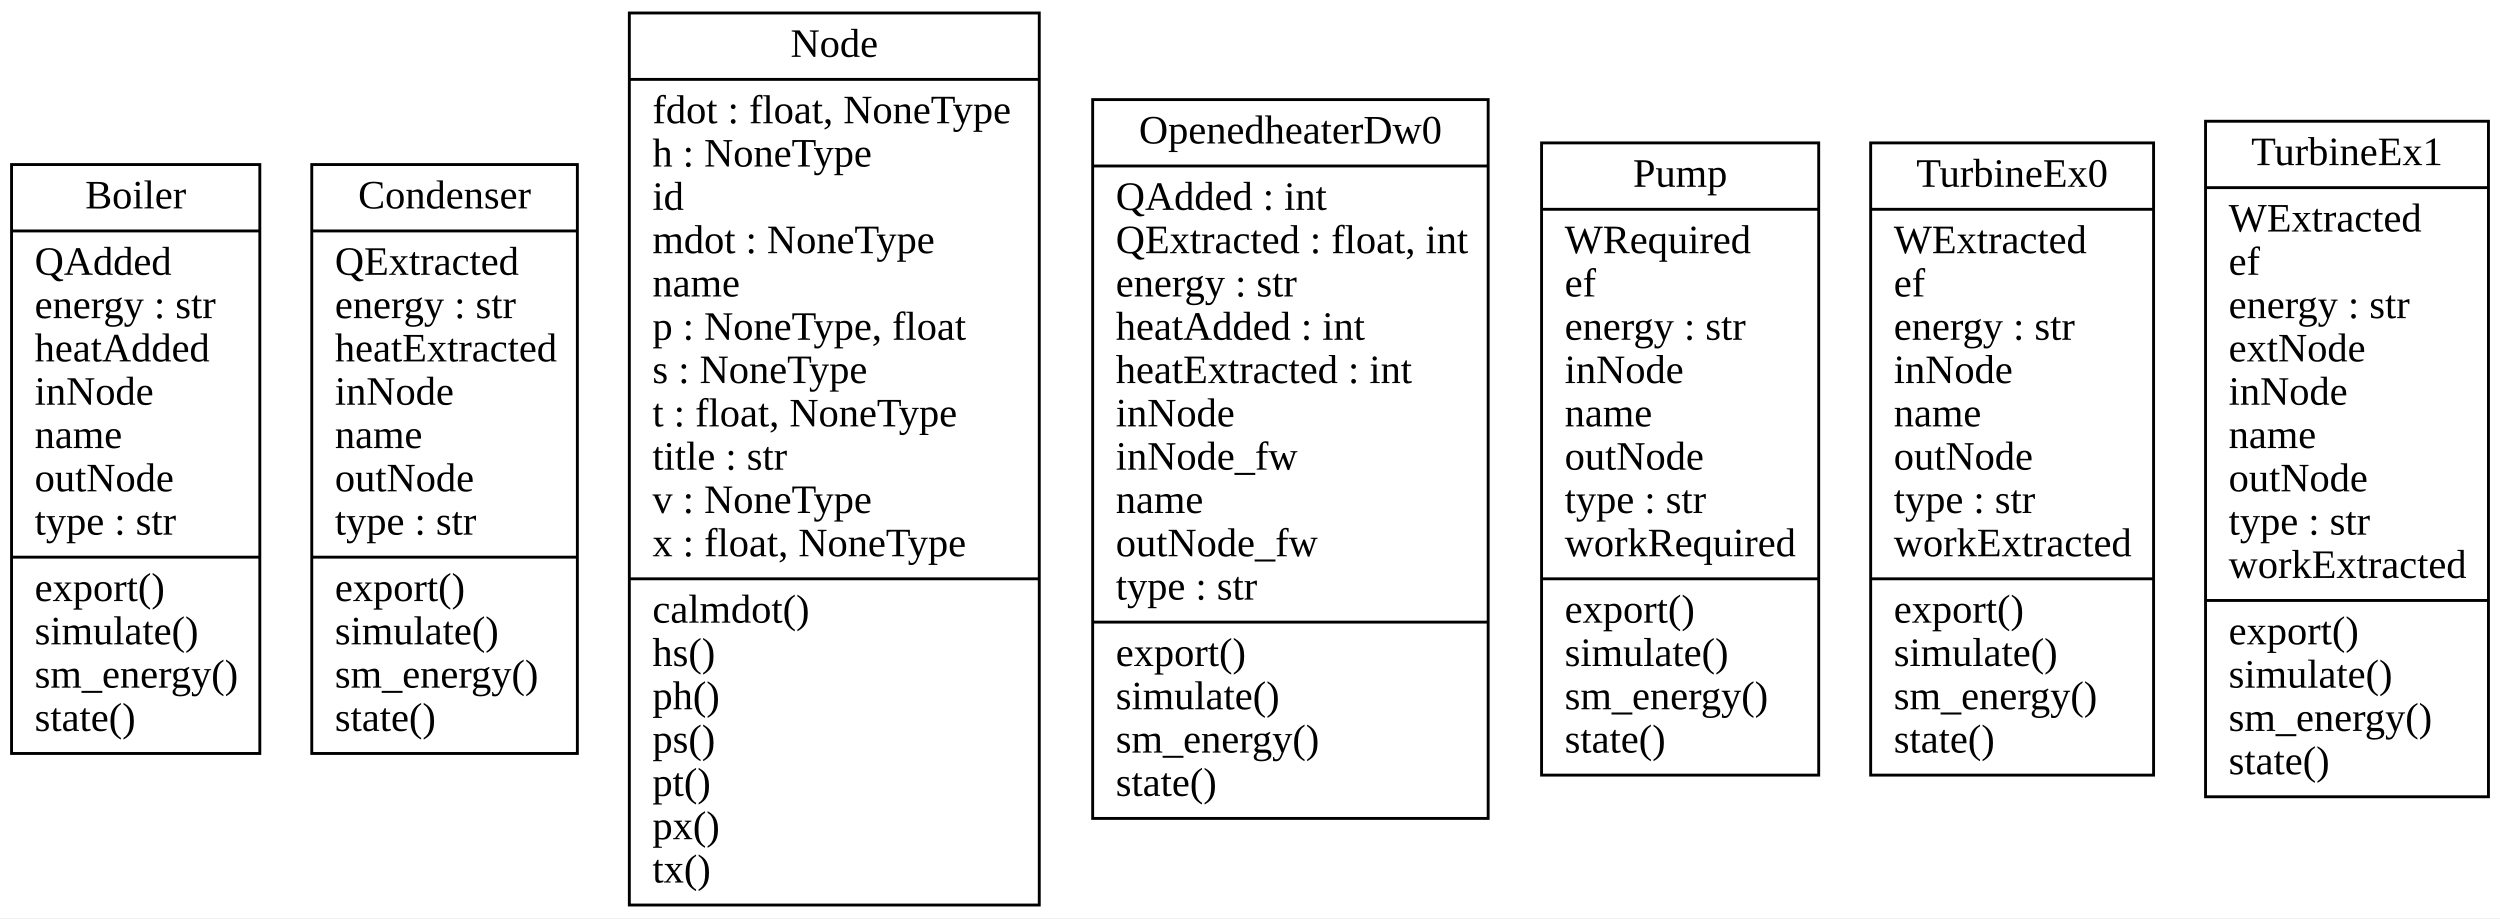
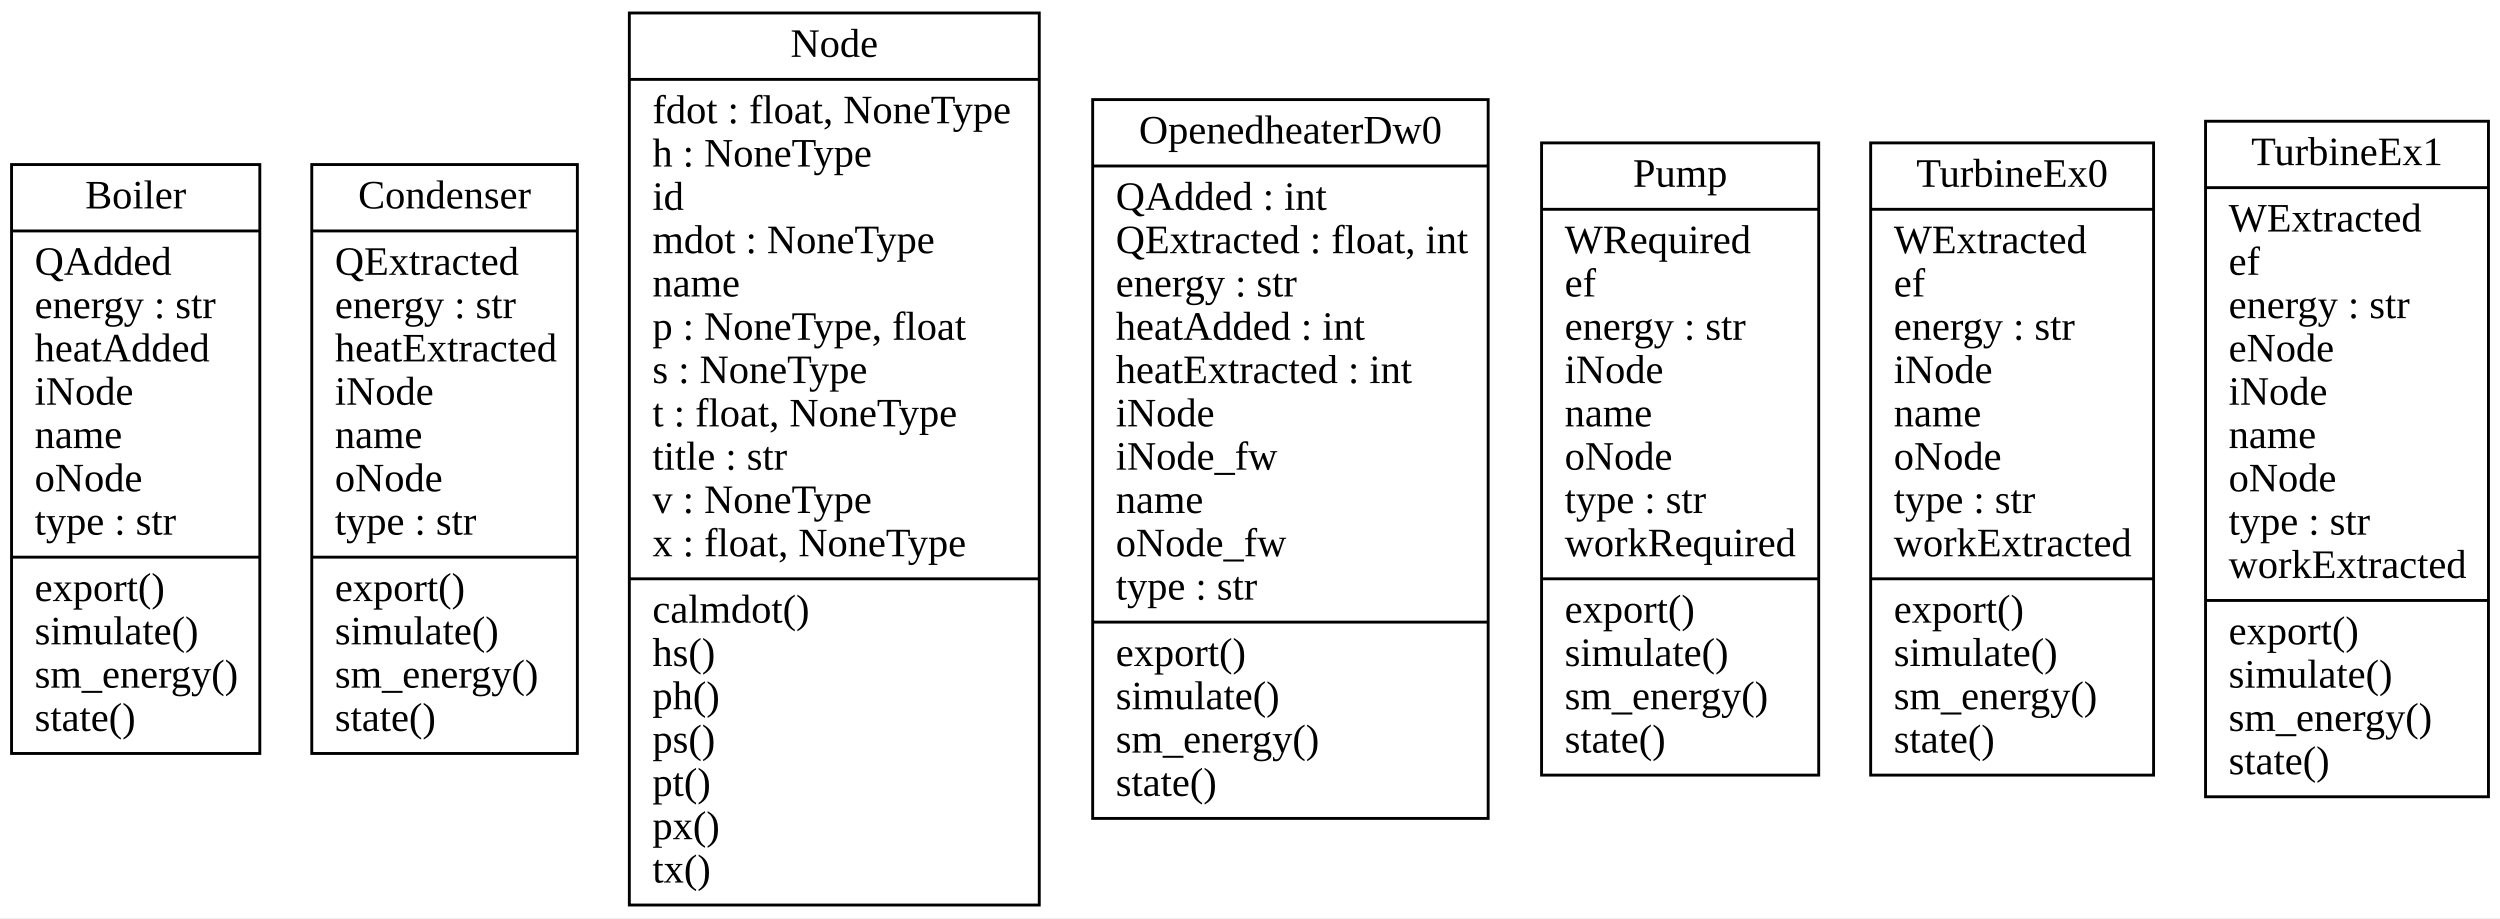
<svg xmlns="http://www.w3.org/2000/svg" width="866pt" height="318pt" viewBox="0.00 0.00 866.00 318.00">
  <g id="graph0" class="graph" transform="scale(1 1) rotate(0) translate(4 314)">
    <polygon fill="white" stroke="none" points="-4,4 -4,-314 862,-314 862,4 -4,4" />
    <g id="node1" class="node">
      <polygon fill="none" stroke="black" points="0,-53 0,-257 86,-257 86,-53 0,-53" />
      <text text-anchor="middle" x="43" y="-241.8" font-family="Times New Roman,serif" font-size="14.00">Boiler</text>
      <polyline fill="none" stroke="black" points="0,-234 86,-234 " />
      <text text-anchor="start" x="8" y="-218.8" font-family="Times New Roman,serif" font-size="14.00">QAdded</text>
      <text text-anchor="start" x="8" y="-203.8" font-family="Times New Roman,serif" font-size="14.00">energy : str</text>
      <text text-anchor="start" x="8" y="-188.8" font-family="Times New Roman,serif" font-size="14.00">heatAdded</text>
-       <text text-anchor="start" x="8" y="-173.8" font-family="Times New Roman,serif" font-size="14.00">inNode</text>
+       <text text-anchor="start" x="8" y="-173.8" font-family="Times New Roman,serif" font-size="14.00">iNode</text>
      <text text-anchor="start" x="8" y="-158.8" font-family="Times New Roman,serif" font-size="14.00">name</text>
-       <text text-anchor="start" x="8" y="-143.8" font-family="Times New Roman,serif" font-size="14.00">outNode</text>
+       <text text-anchor="start" x="8" y="-143.8" font-family="Times New Roman,serif" font-size="14.00">oNode</text>
      <text text-anchor="start" x="8" y="-128.8" font-family="Times New Roman,serif" font-size="14.00">type : str</text>
      <polyline fill="none" stroke="black" points="0,-121 86,-121 " />
      <text text-anchor="start" x="8" y="-105.8" font-family="Times New Roman,serif" font-size="14.00">export()</text>
      <text text-anchor="start" x="8" y="-90.8" font-family="Times New Roman,serif" font-size="14.00">simulate()</text>
      <text text-anchor="start" x="8" y="-75.8" font-family="Times New Roman,serif" font-size="14.00">sm_energy()</text>
      <text text-anchor="start" x="8" y="-60.8" font-family="Times New Roman,serif" font-size="14.00">state()</text>
    </g>
    <g id="node2" class="node">
      <polygon fill="none" stroke="black" points="104,-53 104,-257 196,-257 196,-53 104,-53" />
      <text text-anchor="middle" x="150" y="-241.8" font-family="Times New Roman,serif" font-size="14.00">Condenser</text>
      <polyline fill="none" stroke="black" points="104,-234 196,-234 " />
      <text text-anchor="start" x="112" y="-218.8" font-family="Times New Roman,serif" font-size="14.00">QExtracted</text>
      <text text-anchor="start" x="112" y="-203.8" font-family="Times New Roman,serif" font-size="14.00">energy : str</text>
      <text text-anchor="start" x="112" y="-188.8" font-family="Times New Roman,serif" font-size="14.00">heatExtracted</text>
-       <text text-anchor="start" x="112" y="-173.8" font-family="Times New Roman,serif" font-size="14.00">inNode</text>
+       <text text-anchor="start" x="112" y="-173.8" font-family="Times New Roman,serif" font-size="14.00">iNode</text>
      <text text-anchor="start" x="112" y="-158.8" font-family="Times New Roman,serif" font-size="14.00">name</text>
-       <text text-anchor="start" x="112" y="-143.8" font-family="Times New Roman,serif" font-size="14.00">outNode</text>
+       <text text-anchor="start" x="112" y="-143.8" font-family="Times New Roman,serif" font-size="14.00">oNode</text>
      <text text-anchor="start" x="112" y="-128.8" font-family="Times New Roman,serif" font-size="14.00">type : str</text>
      <polyline fill="none" stroke="black" points="104,-121 196,-121 " />
      <text text-anchor="start" x="112" y="-105.8" font-family="Times New Roman,serif" font-size="14.00">export()</text>
      <text text-anchor="start" x="112" y="-90.8" font-family="Times New Roman,serif" font-size="14.00">simulate()</text>
      <text text-anchor="start" x="112" y="-75.8" font-family="Times New Roman,serif" font-size="14.00">sm_energy()</text>
      <text text-anchor="start" x="112" y="-60.8" font-family="Times New Roman,serif" font-size="14.00">state()</text>
    </g>
    <g id="node3" class="node">
      <polygon fill="none" stroke="black" points="214,-0.5 214,-309.5 356,-309.5 356,-0.5 214,-0.5" />
      <text text-anchor="middle" x="285" y="-294.3" font-family="Times New Roman,serif" font-size="14.00">Node</text>
      <polyline fill="none" stroke="black" points="214,-286.5 356,-286.5 " />
      <text text-anchor="start" x="222" y="-271.3" font-family="Times New Roman,serif" font-size="14.00">fdot : float, NoneType</text>
      <text text-anchor="start" x="222" y="-256.3" font-family="Times New Roman,serif" font-size="14.00">h : NoneType</text>
      <text text-anchor="start" x="222" y="-241.3" font-family="Times New Roman,serif" font-size="14.00">id</text>
      <text text-anchor="start" x="222" y="-226.3" font-family="Times New Roman,serif" font-size="14.00">mdot : NoneType</text>
      <text text-anchor="start" x="222" y="-211.3" font-family="Times New Roman,serif" font-size="14.00">name</text>
      <text text-anchor="start" x="222" y="-196.3" font-family="Times New Roman,serif" font-size="14.00">p : NoneType, float</text>
      <text text-anchor="start" x="222" y="-181.3" font-family="Times New Roman,serif" font-size="14.00">s : NoneType</text>
      <text text-anchor="start" x="222" y="-166.3" font-family="Times New Roman,serif" font-size="14.00">t : float, NoneType</text>
      <text text-anchor="start" x="222" y="-151.3" font-family="Times New Roman,serif" font-size="14.00">title : str</text>
      <text text-anchor="start" x="222" y="-136.3" font-family="Times New Roman,serif" font-size="14.00">v : NoneType</text>
      <text text-anchor="start" x="222" y="-121.3" font-family="Times New Roman,serif" font-size="14.00">x : float, NoneType</text>
      <polyline fill="none" stroke="black" points="214,-113.5 356,-113.5 " />
      <text text-anchor="start" x="222" y="-98.3" font-family="Times New Roman,serif" font-size="14.00">calmdot()</text>
      <text text-anchor="start" x="222" y="-83.3" font-family="Times New Roman,serif" font-size="14.00">hs()</text>
      <text text-anchor="start" x="222" y="-68.3" font-family="Times New Roman,serif" font-size="14.00">ph()</text>
      <text text-anchor="start" x="222" y="-53.3" font-family="Times New Roman,serif" font-size="14.00">ps()</text>
      <text text-anchor="start" x="222" y="-38.3" font-family="Times New Roman,serif" font-size="14.00">pt()</text>
      <text text-anchor="start" x="222" y="-23.3" font-family="Times New Roman,serif" font-size="14.00">px()</text>
      <text text-anchor="start" x="222" y="-8.3" font-family="Times New Roman,serif" font-size="14.00">tx()</text>
    </g>
    <g id="node4" class="node">
      <polygon fill="none" stroke="black" points="374.5,-30.5 374.5,-279.5 511.5,-279.5 511.5,-30.5 374.5,-30.5" />
      <text text-anchor="middle" x="443" y="-264.3" font-family="Times New Roman,serif" font-size="14.00">OpenedheaterDw0</text>
      <polyline fill="none" stroke="black" points="374.5,-256.5 511.5,-256.5 " />
      <text text-anchor="start" x="382.5" y="-241.3" font-family="Times New Roman,serif" font-size="14.00">QAdded : int</text>
      <text text-anchor="start" x="382.5" y="-226.3" font-family="Times New Roman,serif" font-size="14.00">QExtracted : float, int</text>
      <text text-anchor="start" x="382.5" y="-211.3" font-family="Times New Roman,serif" font-size="14.00">energy : str</text>
      <text text-anchor="start" x="382.5" y="-196.3" font-family="Times New Roman,serif" font-size="14.00">heatAdded : int</text>
      <text text-anchor="start" x="382.5" y="-181.3" font-family="Times New Roman,serif" font-size="14.00">heatExtracted : int</text>
-       <text text-anchor="start" x="382.5" y="-166.3" font-family="Times New Roman,serif" font-size="14.00">inNode</text>
-       <text text-anchor="start" x="382.5" y="-151.3" font-family="Times New Roman,serif" font-size="14.00">inNode_fw</text>
+       <text text-anchor="start" x="382.5" y="-166.3" font-family="Times New Roman,serif" font-size="14.00">iNode</text>
+       <text text-anchor="start" x="382.5" y="-151.3" font-family="Times New Roman,serif" font-size="14.00">iNode_fw</text>
      <text text-anchor="start" x="382.5" y="-136.3" font-family="Times New Roman,serif" font-size="14.00">name</text>
-       <text text-anchor="start" x="382.5" y="-121.3" font-family="Times New Roman,serif" font-size="14.00">outNode_fw</text>
+       <text text-anchor="start" x="382.5" y="-121.3" font-family="Times New Roman,serif" font-size="14.00">oNode_fw</text>
      <text text-anchor="start" x="382.5" y="-106.3" font-family="Times New Roman,serif" font-size="14.00">type : str</text>
      <polyline fill="none" stroke="black" points="374.5,-98.5 511.5,-98.5 " />
      <text text-anchor="start" x="382.5" y="-83.3" font-family="Times New Roman,serif" font-size="14.00">export()</text>
      <text text-anchor="start" x="382.5" y="-68.3" font-family="Times New Roman,serif" font-size="14.00">simulate()</text>
      <text text-anchor="start" x="382.5" y="-53.3" font-family="Times New Roman,serif" font-size="14.00">sm_energy()</text>
      <text text-anchor="start" x="382.5" y="-38.3" font-family="Times New Roman,serif" font-size="14.00">state()</text>
    </g>
    <g id="node5" class="node">
      <polygon fill="none" stroke="black" points="530,-45.5 530,-264.5 626,-264.5 626,-45.5 530,-45.5" />
      <text text-anchor="middle" x="578" y="-249.3" font-family="Times New Roman,serif" font-size="14.00">Pump</text>
      <polyline fill="none" stroke="black" points="530,-241.5 626,-241.5 " />
      <text text-anchor="start" x="538" y="-226.3" font-family="Times New Roman,serif" font-size="14.00">WRequired</text>
      <text text-anchor="start" x="538" y="-211.3" font-family="Times New Roman,serif" font-size="14.00">ef</text>
      <text text-anchor="start" x="538" y="-196.3" font-family="Times New Roman,serif" font-size="14.00">energy : str</text>
-       <text text-anchor="start" x="538" y="-181.3" font-family="Times New Roman,serif" font-size="14.00">inNode</text>
+       <text text-anchor="start" x="538" y="-181.3" font-family="Times New Roman,serif" font-size="14.00">iNode</text>
      <text text-anchor="start" x="538" y="-166.3" font-family="Times New Roman,serif" font-size="14.00">name</text>
-       <text text-anchor="start" x="538" y="-151.3" font-family="Times New Roman,serif" font-size="14.00">outNode</text>
+       <text text-anchor="start" x="538" y="-151.3" font-family="Times New Roman,serif" font-size="14.00">oNode</text>
      <text text-anchor="start" x="538" y="-136.3" font-family="Times New Roman,serif" font-size="14.00">type : str</text>
      <text text-anchor="start" x="538" y="-121.3" font-family="Times New Roman,serif" font-size="14.00">workRequired</text>
      <polyline fill="none" stroke="black" points="530,-113.5 626,-113.5 " />
      <text text-anchor="start" x="538" y="-98.3" font-family="Times New Roman,serif" font-size="14.00">export()</text>
      <text text-anchor="start" x="538" y="-83.3" font-family="Times New Roman,serif" font-size="14.00">simulate()</text>
      <text text-anchor="start" x="538" y="-68.3" font-family="Times New Roman,serif" font-size="14.00">sm_energy()</text>
      <text text-anchor="start" x="538" y="-53.3" font-family="Times New Roman,serif" font-size="14.00">state()</text>
    </g>
    <g id="node6" class="node">
      <polygon fill="none" stroke="black" points="644,-45.5 644,-264.5 742,-264.5 742,-45.5 644,-45.5" />
      <text text-anchor="middle" x="693" y="-249.3" font-family="Times New Roman,serif" font-size="14.00">TurbineEx0</text>
      <polyline fill="none" stroke="black" points="644,-241.5 742,-241.5 " />
      <text text-anchor="start" x="652" y="-226.3" font-family="Times New Roman,serif" font-size="14.00">WExtracted</text>
      <text text-anchor="start" x="652" y="-211.3" font-family="Times New Roman,serif" font-size="14.00">ef</text>
      <text text-anchor="start" x="652" y="-196.3" font-family="Times New Roman,serif" font-size="14.00">energy : str</text>
-       <text text-anchor="start" x="652" y="-181.3" font-family="Times New Roman,serif" font-size="14.00">inNode</text>
+       <text text-anchor="start" x="652" y="-181.3" font-family="Times New Roman,serif" font-size="14.00">iNode</text>
      <text text-anchor="start" x="652" y="-166.3" font-family="Times New Roman,serif" font-size="14.00">name</text>
-       <text text-anchor="start" x="652" y="-151.3" font-family="Times New Roman,serif" font-size="14.00">outNode</text>
+       <text text-anchor="start" x="652" y="-151.3" font-family="Times New Roman,serif" font-size="14.00">oNode</text>
      <text text-anchor="start" x="652" y="-136.3" font-family="Times New Roman,serif" font-size="14.00">type : str</text>
      <text text-anchor="start" x="652" y="-121.3" font-family="Times New Roman,serif" font-size="14.00">workExtracted</text>
      <polyline fill="none" stroke="black" points="644,-113.5 742,-113.5 " />
      <text text-anchor="start" x="652" y="-98.3" font-family="Times New Roman,serif" font-size="14.00">export()</text>
      <text text-anchor="start" x="652" y="-83.3" font-family="Times New Roman,serif" font-size="14.00">simulate()</text>
      <text text-anchor="start" x="652" y="-68.3" font-family="Times New Roman,serif" font-size="14.00">sm_energy()</text>
      <text text-anchor="start" x="652" y="-53.3" font-family="Times New Roman,serif" font-size="14.00">state()</text>
    </g>
    <g id="node7" class="node">
      <polygon fill="none" stroke="black" points="760,-38 760,-272 858,-272 858,-38 760,-38" />
      <text text-anchor="middle" x="809" y="-256.8" font-family="Times New Roman,serif" font-size="14.00">TurbineEx1</text>
      <polyline fill="none" stroke="black" points="760,-249 858,-249 " />
      <text text-anchor="start" x="768" y="-233.8" font-family="Times New Roman,serif" font-size="14.00">WExtracted</text>
      <text text-anchor="start" x="768" y="-218.8" font-family="Times New Roman,serif" font-size="14.00">ef</text>
      <text text-anchor="start" x="768" y="-203.8" font-family="Times New Roman,serif" font-size="14.00">energy : str</text>
-       <text text-anchor="start" x="768" y="-188.8" font-family="Times New Roman,serif" font-size="14.00">extNode</text>
-       <text text-anchor="start" x="768" y="-173.8" font-family="Times New Roman,serif" font-size="14.00">inNode</text>
+       <text text-anchor="start" x="768" y="-188.8" font-family="Times New Roman,serif" font-size="14.00">eNode</text>
+       <text text-anchor="start" x="768" y="-173.8" font-family="Times New Roman,serif" font-size="14.00">iNode</text>
      <text text-anchor="start" x="768" y="-158.8" font-family="Times New Roman,serif" font-size="14.00">name</text>
-       <text text-anchor="start" x="768" y="-143.8" font-family="Times New Roman,serif" font-size="14.00">outNode</text>
+       <text text-anchor="start" x="768" y="-143.8" font-family="Times New Roman,serif" font-size="14.00">oNode</text>
      <text text-anchor="start" x="768" y="-128.8" font-family="Times New Roman,serif" font-size="14.00">type : str</text>
      <text text-anchor="start" x="768" y="-113.8" font-family="Times New Roman,serif" font-size="14.00">workExtracted</text>
      <polyline fill="none" stroke="black" points="760,-106 858,-106 " />
      <text text-anchor="start" x="768" y="-90.8" font-family="Times New Roman,serif" font-size="14.00">export()</text>
      <text text-anchor="start" x="768" y="-75.8" font-family="Times New Roman,serif" font-size="14.00">simulate()</text>
      <text text-anchor="start" x="768" y="-60.8" font-family="Times New Roman,serif" font-size="14.00">sm_energy()</text>
      <text text-anchor="start" x="768" y="-45.8" font-family="Times New Roman,serif" font-size="14.00">state()</text>
    </g>
  </g>
</svg>
